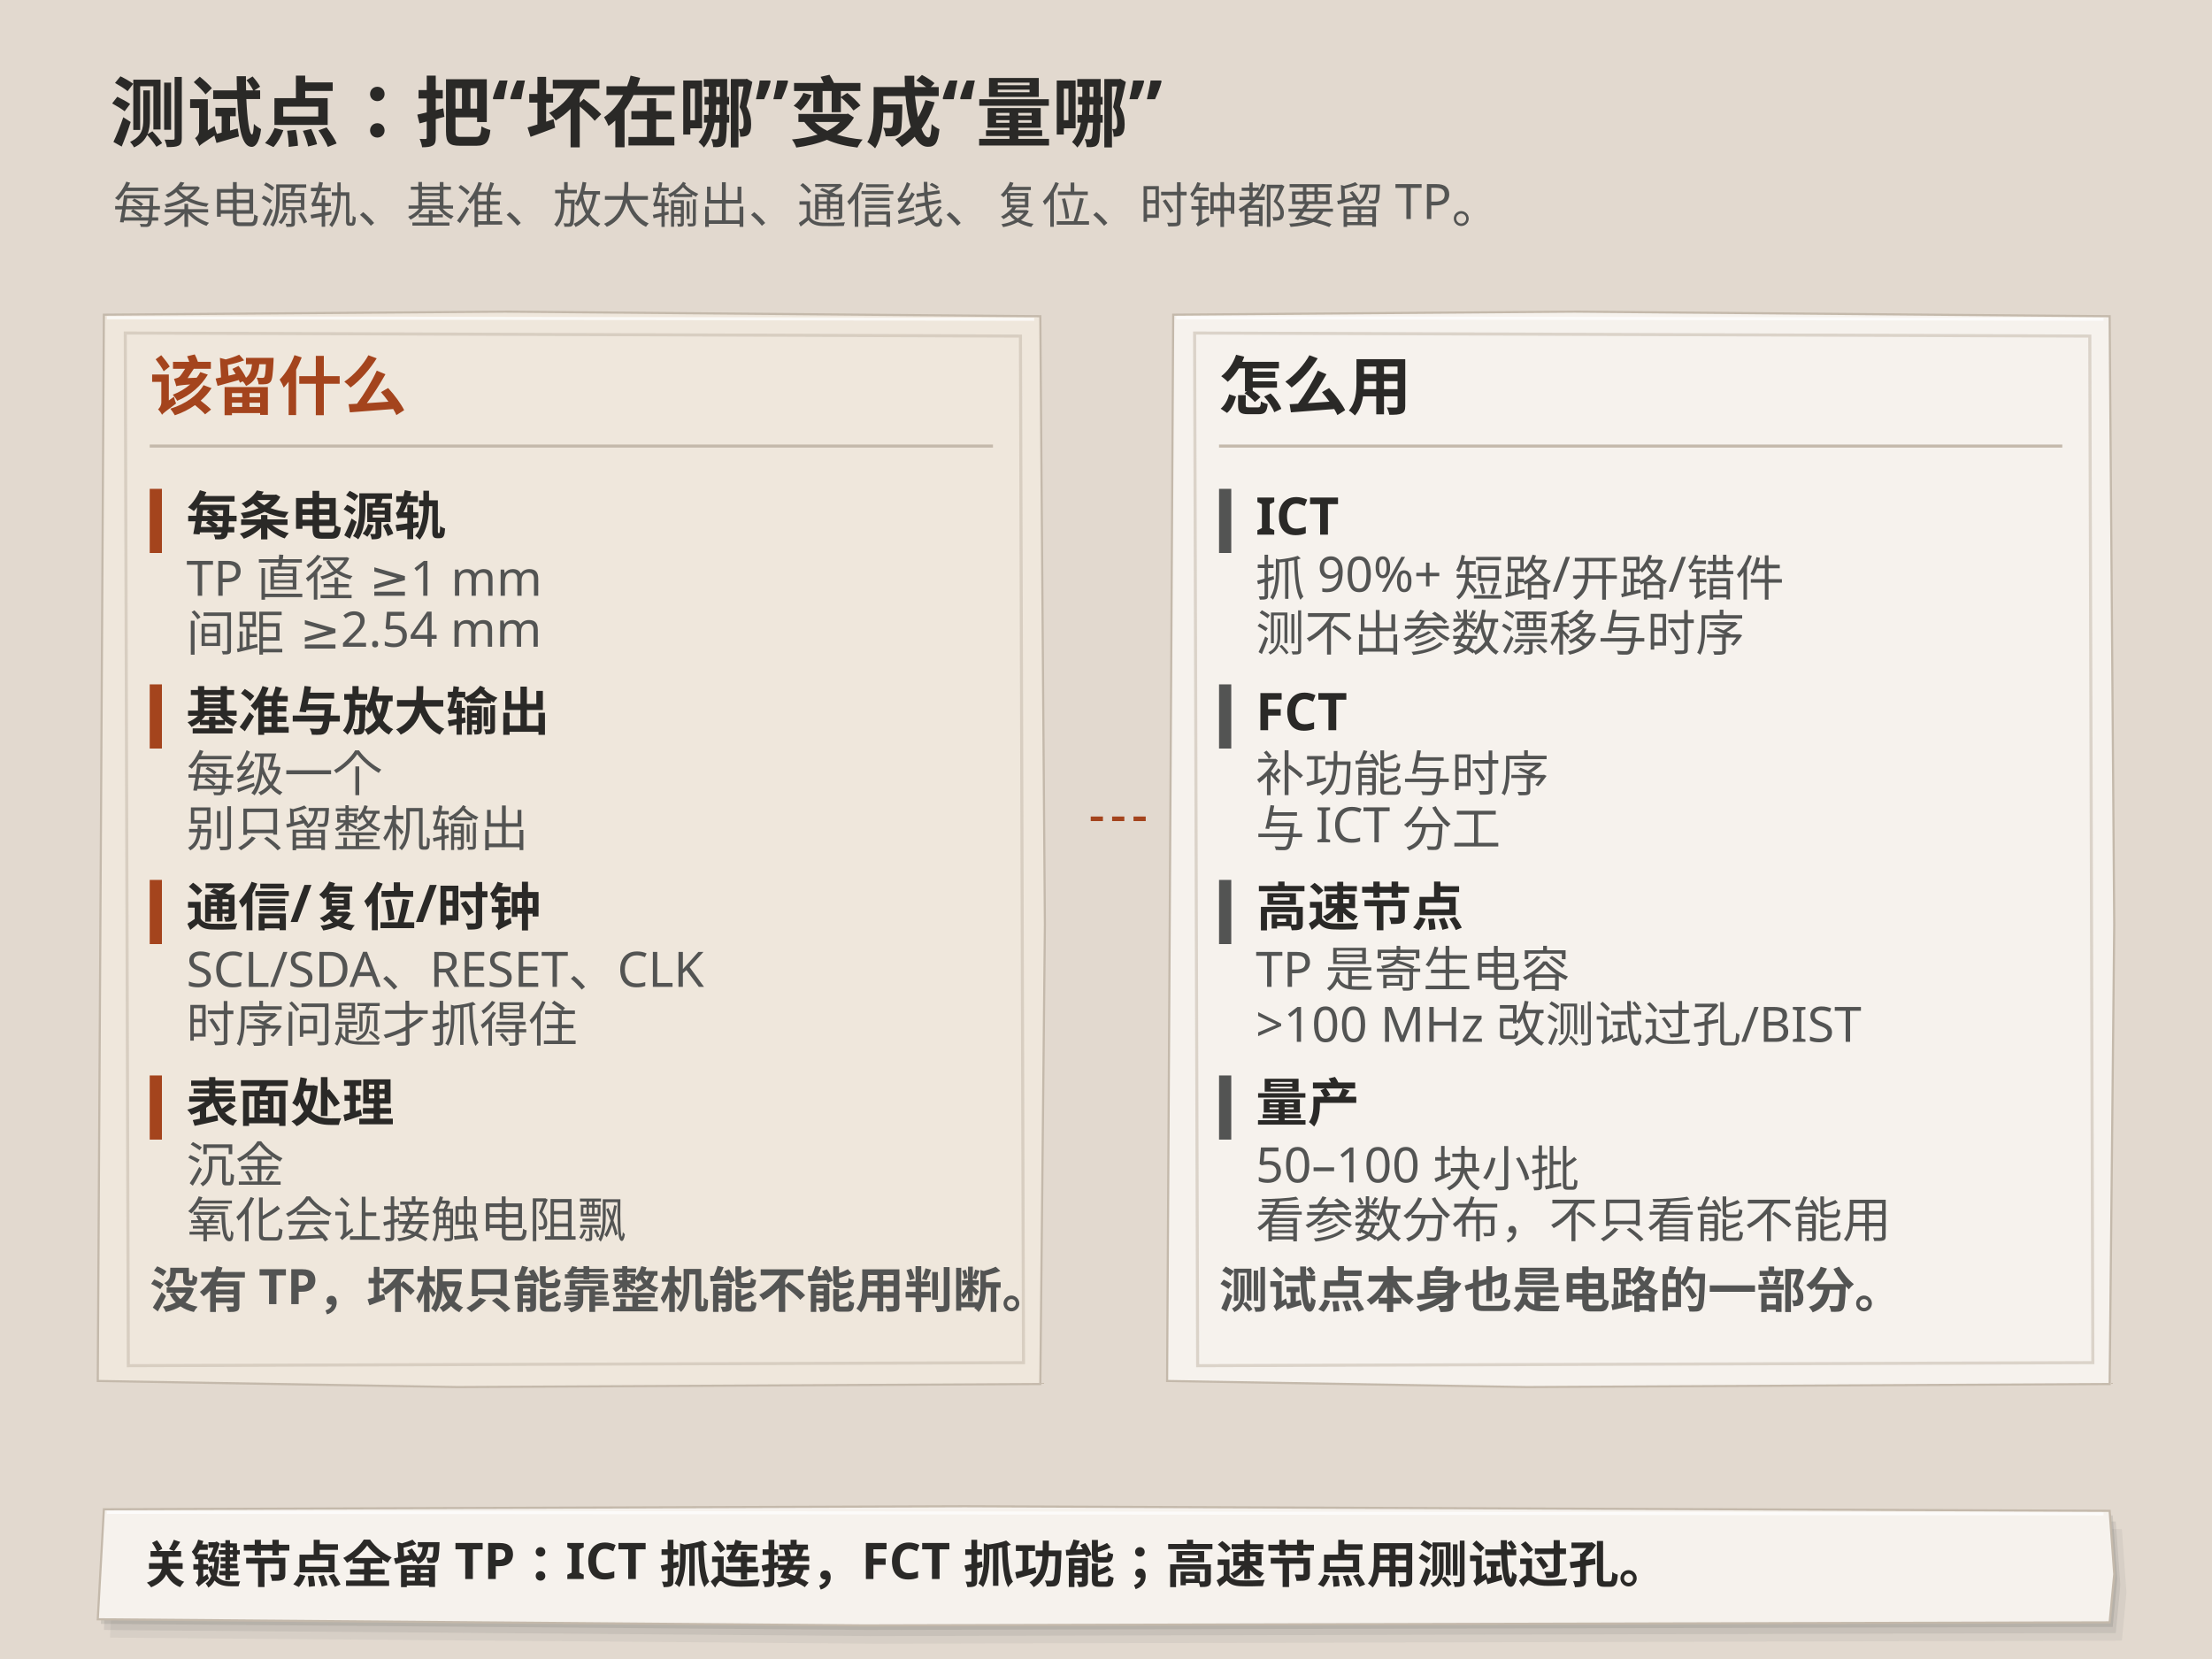
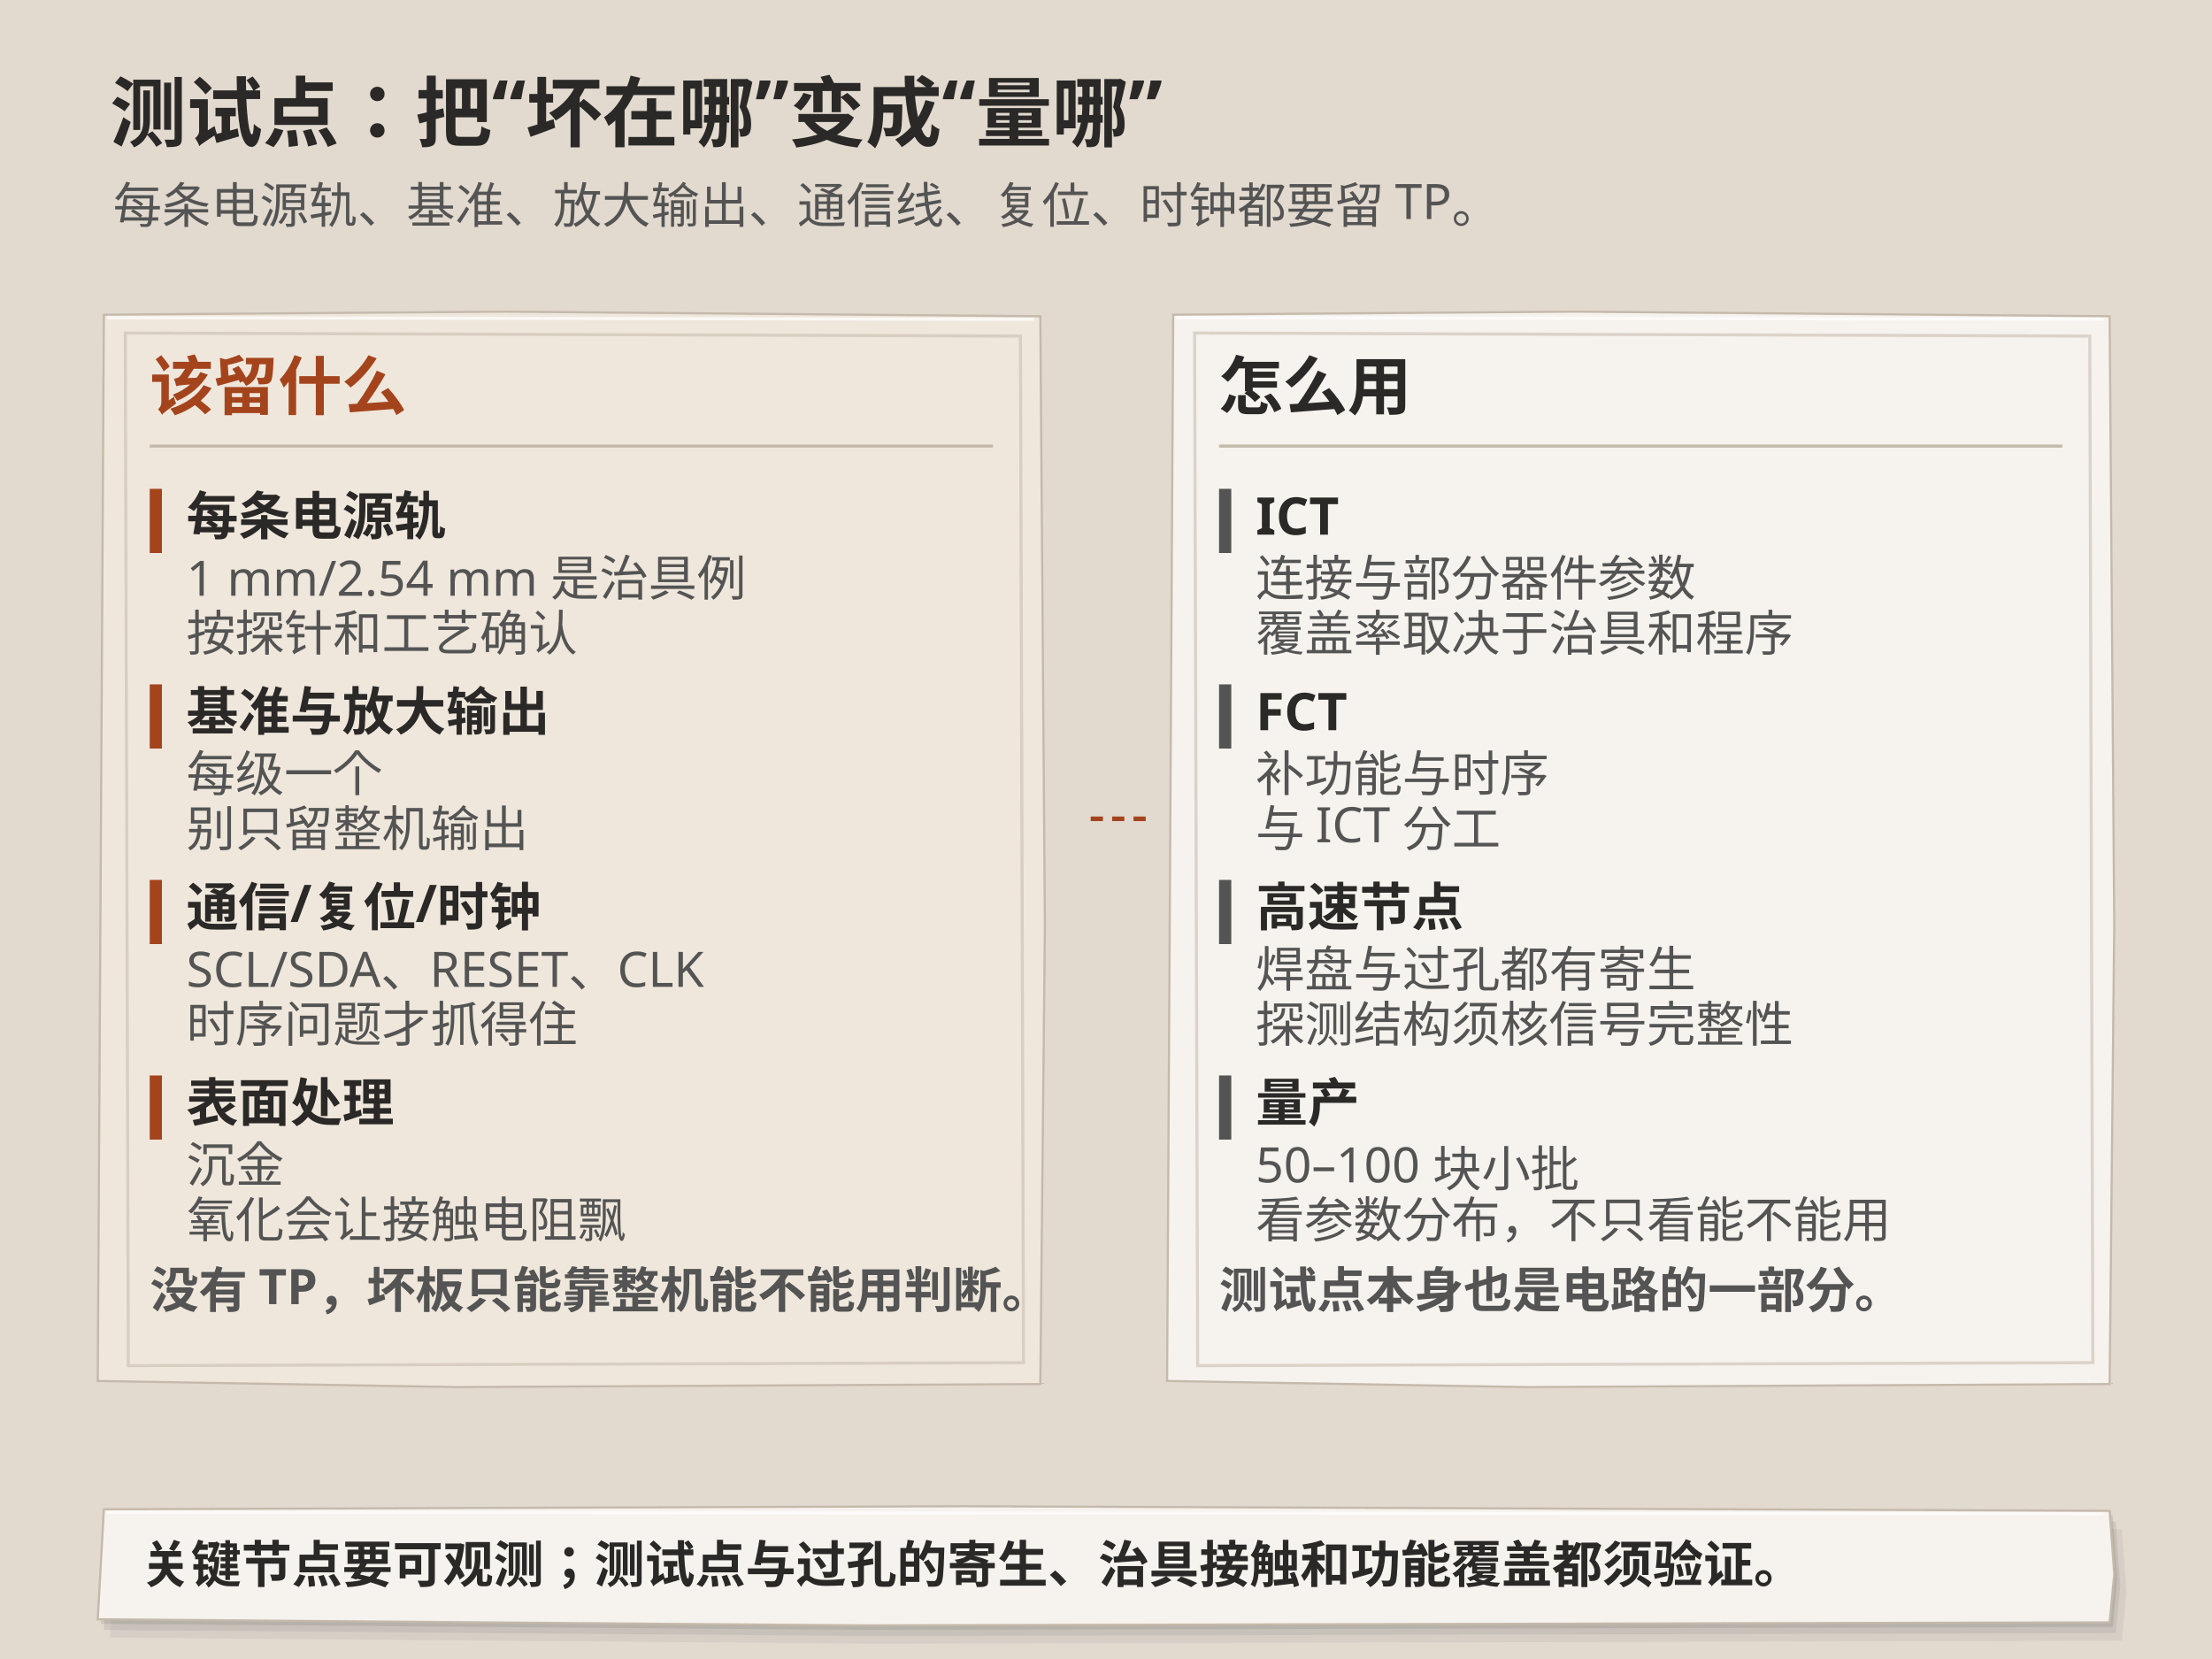
<svg xmlns="http://www.w3.org/2000/svg" viewBox="0 0 1448 1086" role="img" aria-labelledby="title desc" data-print-width-mm="138" data-composition="technical-overlay-v1" data-base-medium="python-svg">
  <rect width="1448" height="1086" fill="#e2d9cf" />
  <g id="paper-illustration">
    <path d="M68,206 L330.6,204 L681,207 L684,605.28 L681,906 L299.6,908 L64,904 Z" fill="#efe7dc" stroke="#c4b9ab" stroke-width="1.4" />
    <path d="M70,208L677,209" fill="none" stroke="#ffffff" stroke-width="2" opacity=".7" />
    <path d="M82,218 L668,220 L670,892 L84,894 Z" fill="none" stroke="#c4b9ab" stroke-width="2" opacity=".55" />
    <path d="M768,206 L1030.6,204 L1381,207 L1384,605.28 L1381,906 L999.6,908 L764,904 Z" fill="#f6f2ed" stroke="#c4b9ab" stroke-width="1.4" />
    <path d="M770,208L1377,209" fill="none" stroke="#ffffff" stroke-width="2" opacity=".7" />
    <path d="M782,218 L1368,220 L1370,892 L784,894 Z" fill="none" stroke="#c4b9ab" stroke-width="2" opacity=".55" />
    <path d="M714,536 L754,536" stroke="#a4441d" stroke-width="3" stroke-dasharray="8,6" />
    <rect x="98" y="320" width="8" height="42" fill="#a4441d" />
    <rect x="98" y="448" width="8" height="42" fill="#a4441d" />
    <rect x="98" y="576" width="8" height="42" fill="#a4441d" />
    <rect x="98" y="704" width="8" height="42" fill="#a4441d" />
    <rect x="798" y="320" width="8" height="42" fill="#535453" />
    <rect x="798" y="448" width="8" height="42" fill="#535453" />
    <rect x="798" y="576" width="8" height="42" fill="#535453" />
    <rect x="798" y="704" width="8" height="42" fill="#535453" />
  </g>
  <g id="technical-overlay">
    <text x="72" y="92" fill="#2a2927" font-size="50" font-weight="700" font-family="Microsoft YaHei,Noto Sans SC,sans-serif" text-anchor="start" data-background="#e2d9cf">测试点：把“坏在哪”变成“量哪”</text>
    <text x="74" y="146" fill="#535453" font-size="32" font-weight="400" font-family="Microsoft YaHei,Noto Sans SC,sans-serif" text-anchor="start" data-background="#e2d9cf">每条电源轨、基准、放大输出、通信线、复位、时钟都要留 TP。</text>
    <text x="98" y="268" fill="#a4441d" font-size="42" font-weight="700" font-family="Microsoft YaHei,Noto Sans SC,sans-serif" text-anchor="start" data-background="#efe7dc">该留什么</text>
    <line x1="98" y1="292" x2="650" y2="292" stroke="#c4b9ab" stroke-width="2" stroke-dasharray="" />
    <text x="122" y="350" fill="#2a2927" font-size="34" font-weight="700" font-family="Microsoft YaHei,Noto Sans SC,sans-serif" text-anchor="start" data-background="#efe7dc">每条电源轨</text>
-     <text x="122" y="390" fill="#535453" font-size="32" font-weight="400" font-family="Microsoft YaHei,Noto Sans SC,sans-serif" text-anchor="start" data-background="#efe7dc">TP 直径 ≥1 mm</text>
-     <text x="122" y="426" fill="#535453" font-size="32" font-weight="400" font-family="Microsoft YaHei,Noto Sans SC,sans-serif" text-anchor="start" data-background="#efe7dc">间距 ≥2.54 mm</text>
+     <text x="122" y="390" fill="#535453" font-size="32" font-weight="400" font-family="Microsoft YaHei,Noto Sans SC,sans-serif" text-anchor="start" data-background="#efe7dc">1 mm/2.54 mm 是治具例</text>
+     <text x="122" y="426" fill="#535453" font-size="32" font-weight="400" font-family="Microsoft YaHei,Noto Sans SC,sans-serif" text-anchor="start" data-background="#efe7dc">按探针和工艺确认</text>
    <text x="122" y="478" fill="#2a2927" font-size="34" font-weight="700" font-family="Microsoft YaHei,Noto Sans SC,sans-serif" text-anchor="start" data-background="#efe7dc">基准与放大输出</text>
    <text x="122" y="518" fill="#535453" font-size="32" font-weight="400" font-family="Microsoft YaHei,Noto Sans SC,sans-serif" text-anchor="start" data-background="#efe7dc">每级一个</text>
    <text x="122" y="554" fill="#535453" font-size="32" font-weight="400" font-family="Microsoft YaHei,Noto Sans SC,sans-serif" text-anchor="start" data-background="#efe7dc">别只留整机输出</text>
    <text x="122" y="606" fill="#2a2927" font-size="34" font-weight="700" font-family="Microsoft YaHei,Noto Sans SC,sans-serif" text-anchor="start" data-background="#efe7dc">通信/复位/时钟</text>
    <text x="122" y="646" fill="#535453" font-size="32" font-weight="400" font-family="Microsoft YaHei,Noto Sans SC,sans-serif" text-anchor="start" data-background="#efe7dc">SCL/SDA、RESET、CLK</text>
    <text x="122" y="682" fill="#535453" font-size="32" font-weight="400" font-family="Microsoft YaHei,Noto Sans SC,sans-serif" text-anchor="start" data-background="#efe7dc">时序问题才抓得住</text>
    <text x="122" y="734" fill="#2a2927" font-size="34" font-weight="700" font-family="Microsoft YaHei,Noto Sans SC,sans-serif" text-anchor="start" data-background="#efe7dc">表面处理</text>
    <text x="122" y="774" fill="#535453" font-size="32" font-weight="400" font-family="Microsoft YaHei,Noto Sans SC,sans-serif" text-anchor="start" data-background="#efe7dc">沉金</text>
    <text x="122" y="810" fill="#535453" font-size="32" font-weight="400" font-family="Microsoft YaHei,Noto Sans SC,sans-serif" text-anchor="start" data-background="#efe7dc">氧化会让接触电阻飘</text>
    <text x="98" y="856" fill="#535453" font-size="32" font-weight="700" font-family="Microsoft YaHei,Noto Sans SC,sans-serif" text-anchor="start" data-background="#efe7dc">没有 TP，坏板只能靠整机能不能用判断。</text>
    <text x="798" y="268" fill="#2a2927" font-size="42" font-weight="700" font-family="Microsoft YaHei,Noto Sans SC,sans-serif" text-anchor="start" data-background="#f6f2ed">怎么用</text>
    <line x1="798" y1="292" x2="1350" y2="292" stroke="#c4b9ab" stroke-width="2" stroke-dasharray="" />
    <text x="822" y="350" fill="#2a2927" font-size="34" font-weight="700" font-family="Microsoft YaHei,Noto Sans SC,sans-serif" text-anchor="start" data-background="#f6f2ed">ICT</text>
-     <text x="822" y="390" fill="#535453" font-size="32" font-weight="400" font-family="Microsoft YaHei,Noto Sans SC,sans-serif" text-anchor="start" data-background="#f6f2ed">抓 90%+ 短路/开路/错件</text>
-     <text x="822" y="426" fill="#535453" font-size="32" font-weight="400" font-family="Microsoft YaHei,Noto Sans SC,sans-serif" text-anchor="start" data-background="#f6f2ed">测不出参数漂移与时序</text>
+     <text x="822" y="390" fill="#535453" font-size="32" font-weight="400" font-family="Microsoft YaHei,Noto Sans SC,sans-serif" text-anchor="start" data-background="#f6f2ed">连接与部分器件参数</text>
+     <text x="822" y="426" fill="#535453" font-size="32" font-weight="400" font-family="Microsoft YaHei,Noto Sans SC,sans-serif" text-anchor="start" data-background="#f6f2ed">覆盖率取决于治具和程序</text>
    <text x="822" y="478" fill="#2a2927" font-size="34" font-weight="700" font-family="Microsoft YaHei,Noto Sans SC,sans-serif" text-anchor="start" data-background="#f6f2ed">FCT</text>
    <text x="822" y="518" fill="#535453" font-size="32" font-weight="400" font-family="Microsoft YaHei,Noto Sans SC,sans-serif" text-anchor="start" data-background="#f6f2ed">补功能与时序</text>
    <text x="822" y="554" fill="#535453" font-size="32" font-weight="400" font-family="Microsoft YaHei,Noto Sans SC,sans-serif" text-anchor="start" data-background="#f6f2ed">与 ICT 分工</text>
    <text x="822" y="606" fill="#2a2927" font-size="34" font-weight="700" font-family="Microsoft YaHei,Noto Sans SC,sans-serif" text-anchor="start" data-background="#f6f2ed">高速节点</text>
-     <text x="822" y="646" fill="#535453" font-size="32" font-weight="400" font-family="Microsoft YaHei,Noto Sans SC,sans-serif" text-anchor="start" data-background="#f6f2ed">TP 是寄生电容</text>
-     <text x="822" y="682" fill="#535453" font-size="32" font-weight="400" font-family="Microsoft YaHei,Noto Sans SC,sans-serif" text-anchor="start" data-background="#f6f2ed">&gt;100 MHz 改测试过孔/BIST</text>
+     <text x="822" y="646" fill="#535453" font-size="32" font-weight="400" font-family="Microsoft YaHei,Noto Sans SC,sans-serif" text-anchor="start" data-background="#f6f2ed">焊盘与过孔都有寄生</text>
+     <text x="822" y="682" fill="#535453" font-size="32" font-weight="400" font-family="Microsoft YaHei,Noto Sans SC,sans-serif" text-anchor="start" data-background="#f6f2ed">探测结构须核信号完整性</text>
    <text x="822" y="734" fill="#2a2927" font-size="34" font-weight="700" font-family="Microsoft YaHei,Noto Sans SC,sans-serif" text-anchor="start" data-background="#f6f2ed">量产</text>
    <text x="822" y="774" fill="#535453" font-size="32" font-weight="400" font-family="Microsoft YaHei,Noto Sans SC,sans-serif" text-anchor="start" data-background="#f6f2ed">50–100 块小批</text>
    <text x="822" y="810" fill="#535453" font-size="32" font-weight="400" font-family="Microsoft YaHei,Noto Sans SC,sans-serif" text-anchor="start" data-background="#f6f2ed">看参数分布，不只看能不能用</text>
    <text x="798" y="856" fill="#535453" font-size="32" font-weight="700" font-family="Microsoft YaHei,Noto Sans SC,sans-serif" text-anchor="start" data-background="#f6f2ed">测试点本身也是电路的一部分。</text>
    <path data-paper-shadow="true" transform="translate(8 12)" d="M68,988 L631.6,986 L1381,989 L1384,1030.46 L1381,1062 L565.6,1064 L64,1060 Z" fill="#535453" opacity="0.08" />
    <path data-paper-shadow="true" transform="translate(4 7)" d="M68,988 L631.6,986 L1381,989 L1384,1030.46 L1381,1062 L565.6,1064 L64,1060 Z" fill="#535453" opacity="0.12" />
    <path data-paper-shadow="true" transform="translate(2 3)" d="M68,988 L631.6,986 L1381,989 L1384,1030.46 L1381,1062 L565.6,1064 L64,1060 Z" fill="#535453" opacity="0.15" />
    <path d="M68,988 L631.6,986 L1381,989 L1384,1030.46 L1381,1062 L565.6,1064 L64,1060 Z" fill="#f6f2ed" stroke="#c4b9ab" stroke-width="1.4" />
    <path d="M70,990L1377,991" fill="none" stroke="#ffffff" stroke-width="2" opacity=".7" />
-     <text x="92" y="1036" fill="#2a2927" font-size="33" font-weight="700" font-family="Microsoft YaHei,Noto Sans SC,sans-serif" text-anchor="start" data-background="#f6f2ed">关键节点全留 TP：ICT 抓连接，FCT 抓功能；高速节点用测试过孔。</text>
+     <text x="92" y="1036" fill="#2a2927" font-size="33" font-weight="700" font-family="Microsoft YaHei,Noto Sans SC,sans-serif" text-anchor="start" data-background="#f6f2ed">关键节点要可观测；测试点与过孔的寄生、治具接触和功能覆盖都须验证。</text>
  </g>
</svg>
